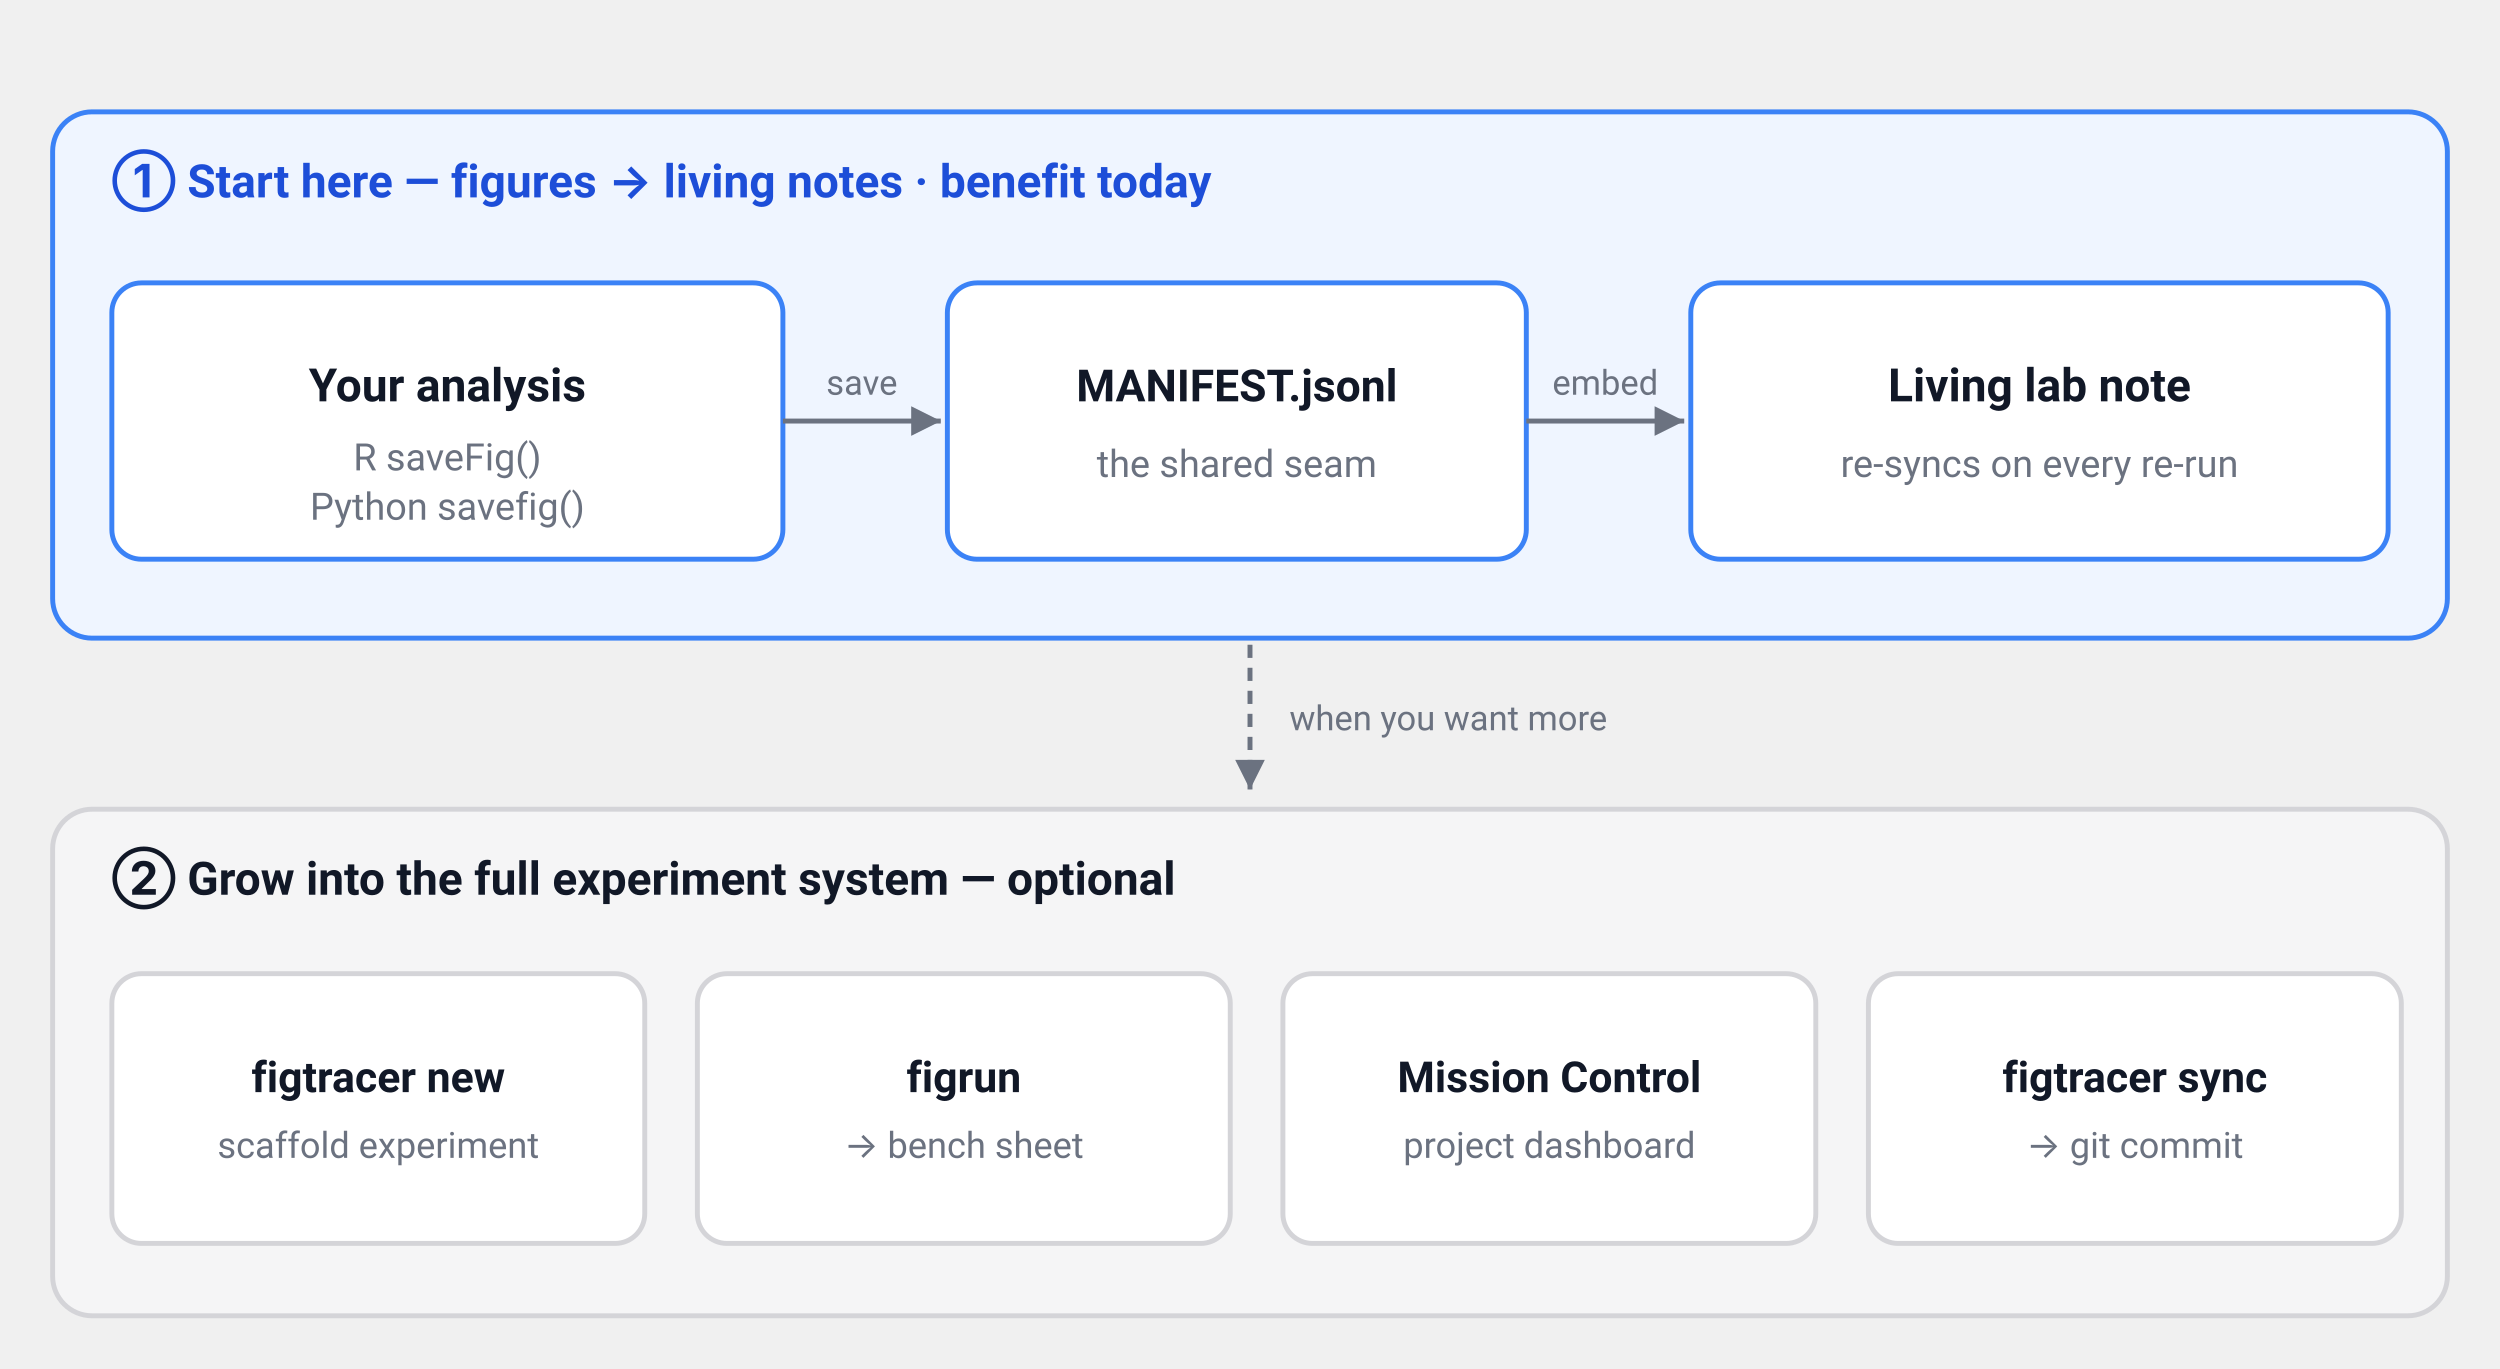
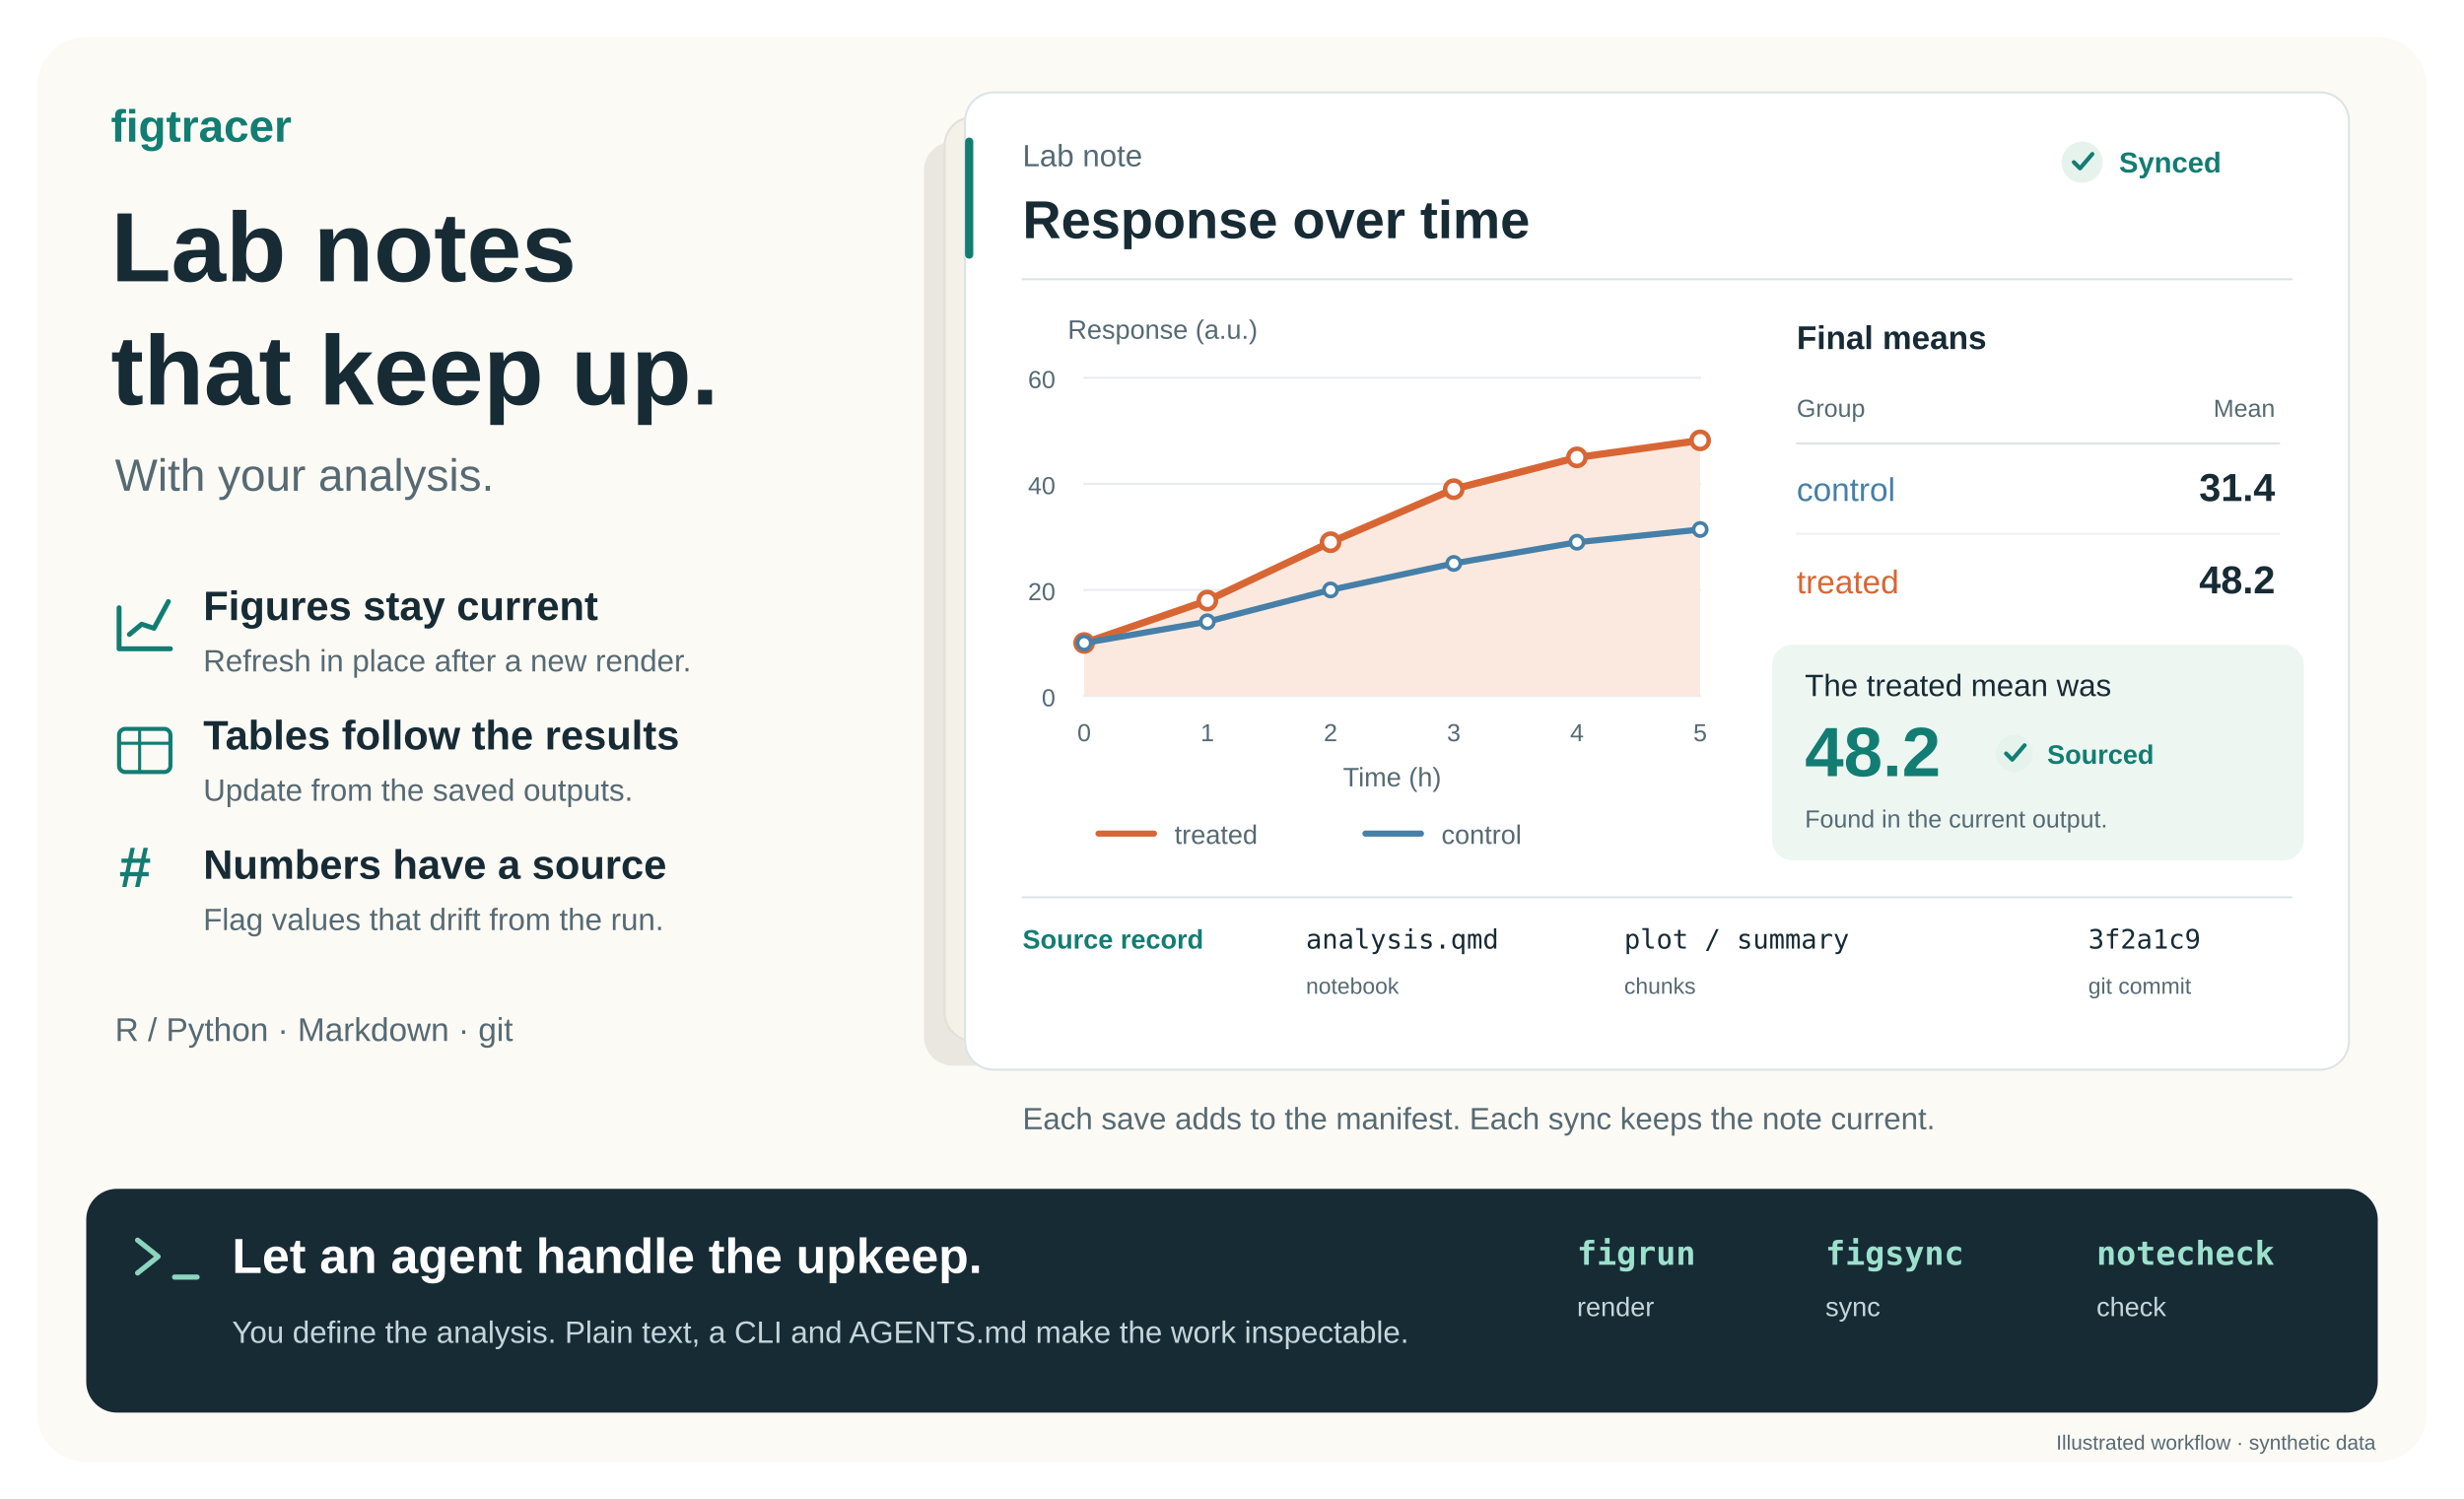
- <svg xmlns="http://www.w3.org/2000/svg" viewBox="0 0 760 416" role="img" font-family="system-ui, -apple-system, Segoe UI, Roboto, sans-serif">
-   <defs>
-     <marker id="ah" markerWidth="9" markerHeight="9" refX="6" refY="3" orient="auto">
-       <path d="M0,0 L6,3 L0,6 Z" fill="#6b7280" />
-     </marker>
-   </defs>
-   <rect x="16" y="34" width="728" height="160" rx="12" fill="#eff5ff" stroke="#3b82f6" stroke-width="1.5" />
-   <text x="34" y="60" font-size="14" font-weight="700" fill="#1d4ed8">① Start here — figures → living notes · benefit today</text>
-   <rect x="34" y="86" width="204" height="84" rx="9" fill="#ffffff" stroke="#3b82f6" stroke-width="1.5" />
-   <text x="136" y="122" text-anchor="middle" font-size="14" font-weight="700" fill="#111827">Your analysis</text>
-   <text x="136" y="143" text-anchor="middle" font-size="11.5" fill="#6b7280">R saveFig()</text>
-   <text x="136" y="158" text-anchor="middle" font-size="11.5" fill="#6b7280">Python savefig()</text>
-   <line x1="238" y1="128" x2="286" y2="128" stroke="#6b7280" stroke-width="1.5" marker-end="url(#ah)" />
-   <text x="262" y="120" text-anchor="middle" font-size="10.5" fill="#6b7280">save</text>
-   <rect x="288" y="86" width="176" height="84" rx="9" fill="#ffffff" stroke="#3b82f6" stroke-width="1.5" />
-   <text x="376" y="122" text-anchor="middle" font-size="13.5" font-weight="700" fill="#111827">MANIFEST.jsonl</text>
-   <text x="376" y="145" text-anchor="middle" font-size="11.5" fill="#6b7280">the shared seam</text>
-   <line x1="464" y1="128" x2="512" y2="128" stroke="#6b7280" stroke-width="1.5" marker-end="url(#ah)" />
-   <text x="488" y="120" text-anchor="middle" font-size="10.5" fill="#6b7280">embed</text>
-   <rect x="514" y="86" width="212" height="84" rx="9" fill="#ffffff" stroke="#3b82f6" stroke-width="1.5" />
-   <text x="620" y="122" text-anchor="middle" font-size="14" font-weight="700" fill="#111827">Living lab note</text>
-   <text x="620" y="145" text-anchor="middle" font-size="11.5" fill="#6b7280">re-syncs on every re-run</text>
-   <line x1="380" y1="196" x2="380" y2="240" stroke="#6b7280" stroke-width="1.5" stroke-dasharray="4 3" marker-end="url(#ah)" />
-   <text x="392" y="222" font-size="10.5" fill="#6b7280">when you want more</text>
-   <rect x="16" y="246" width="728" height="154" rx="12" fill="#f5f5f6" stroke="#d4d4d8" stroke-width="1.5" />
-   <text x="34" y="272" font-size="14" font-weight="700" fill="#111827">② Grow into the full experiment system — optional</text>
-   <rect x="34" y="296" width="162" height="82" rx="9" fill="#ffffff" stroke="#d4d4d8" stroke-width="1.5" />
-   <text x="115" y="332" text-anchor="middle" font-size="13" font-weight="700" fill="#111827">figtracer new</text>
-   <text x="115" y="352" text-anchor="middle" font-size="11" fill="#6b7280">scaffold experiment</text>
-   <rect x="212" y="296" width="162" height="82" rx="9" fill="#ffffff" stroke="#d4d4d8" stroke-width="1.5" />
-   <text x="293" y="332" text-anchor="middle" font-size="13" font-weight="700" fill="#111827">figrun</text>
-   <text x="293" y="352" text-anchor="middle" font-size="11" fill="#6b7280">→ bench sheet</text>
-   <rect x="390" y="296" width="162" height="82" rx="9" fill="#ffffff" stroke="#d4d4d8" stroke-width="1.5" />
-   <text x="471" y="332" text-anchor="middle" font-size="13" font-weight="700" fill="#111827">Mission Control</text>
-   <text x="471" y="352" text-anchor="middle" font-size="11" fill="#6b7280">project dashboard</text>
-   <rect x="568" y="296" width="162" height="82" rx="9" fill="#ffffff" stroke="#d4d4d8" stroke-width="1.5" />
-   <text x="649" y="332" text-anchor="middle" font-size="13" font-weight="700" fill="#111827">figtracer sync</text>
-   <text x="649" y="352" text-anchor="middle" font-size="11" fill="#6b7280">→ git commit</text>
+ <svg xmlns="http://www.w3.org/2000/svg" width="1200" height="730" viewBox="0 0 1200 730" role="img" aria-labelledby="title desc">
+   <rect x="0" y="0" width="1200" height="730" rx="0" fill="#FFFFFF" stroke="none" stroke-width="1" />
+   <rect x="18" y="18" width="1164" height="694" rx="24" fill="#FCFAF5" stroke="none" stroke-width="1" />
+   <text x="54" y="69" fill="#127D72" font-family="-apple-system, BlinkMacSystemFont, Segoe UI, Arial, sans-serif" font-size="22" font-weight="700" text-anchor="start">figtracer</text>
+   <text x="54" y="137" fill="#172B35" font-family="-apple-system, BlinkMacSystemFont, Segoe UI, Arial, sans-serif" font-size="48" font-weight="700" text-anchor="start">Lab notes</text>
+   <text x="54" y="197" fill="#172B35" font-family="-apple-system, BlinkMacSystemFont, Segoe UI, Arial, sans-serif" font-size="48" font-weight="700" text-anchor="start">that keep up.</text>
+   <text x="56" y="239" fill="#566A73" font-family="-apple-system, BlinkMacSystemFont, Segoe UI, Arial, sans-serif" font-size="22" font-weight="400" text-anchor="start">With your analysis.</text>
+   <path d="M58 296 v20 h25 M63 309 l6 -5 l6 2 l7 -13" fill="none" stroke="#127D72" stroke-width="2.4" stroke-linecap="round" stroke-linejoin="round" />
+   <text x="99" y="302" fill="#172B35" font-family="-apple-system, BlinkMacSystemFont, Segoe UI, Arial, sans-serif" font-size="20" font-weight="600" text-anchor="start">Figures stay current</text>
+   <text x="99" y="327" fill="#566A73" font-family="-apple-system, BlinkMacSystemFont, Segoe UI, Arial, sans-serif" font-size="15" font-weight="400" text-anchor="start">Refresh in place after a new render.</text>
+   <rect x="58" y="355" width="25" height="21" rx="3" fill="none" stroke="#127D72" stroke-width="2" />
+   <path d="M58 362 L83 362" fill="none" stroke="#127D72" stroke-width="1.5" stroke-linecap="round" stroke-linejoin="round" />
+   <path d="M68 355 L68 376" fill="none" stroke="#127D72" stroke-width="1.5" stroke-linecap="round" stroke-linejoin="round" />
+   <text x="99" y="365" fill="#172B35" font-family="-apple-system, BlinkMacSystemFont, Segoe UI, Arial, sans-serif" font-size="20" font-weight="600" text-anchor="start">Tables follow the results</text>
+   <text x="99" y="390" fill="#566A73" font-family="-apple-system, BlinkMacSystemFont, Segoe UI, Arial, sans-serif" font-size="15" font-weight="400" text-anchor="start">Update from the saved outputs.</text>
+   <text x="58" y="432" fill="#127D72" font-family="-apple-system, BlinkMacSystemFont, Segoe UI, Arial, sans-serif" font-size="28" font-weight="600" text-anchor="start">#</text>
+   <text x="99" y="428" fill="#172B35" font-family="-apple-system, BlinkMacSystemFont, Segoe UI, Arial, sans-serif" font-size="20" font-weight="600" text-anchor="start">Numbers have a source</text>
+   <text x="99" y="453" fill="#566A73" font-family="-apple-system, BlinkMacSystemFont, Segoe UI, Arial, sans-serif" font-size="15" font-weight="400" text-anchor="start">Flag values that drift from the run.</text>
+   <text x="56" y="507" fill="#566A73" font-family="-apple-system, BlinkMacSystemFont, Segoe UI, Arial, sans-serif" font-size="16" font-weight="400" text-anchor="start">R / Python  ·  Markdown  ·  git</text>
+   <rect x="450" y="69" width="674" height="450" rx="14" fill="#E9E7DF" stroke="none" stroke-width="1" />
+   <rect x="460" y="57" width="674" height="450" rx="14" fill="#F4F1E9" stroke="#E3E0D8" stroke-width="1" />
+   <rect x="470" y="45" width="674" height="476" rx="14" fill="#FFFFFF" stroke="#DCE4E5" stroke-width="1" />
+   <rect x="470" y="67" width="4" height="59" rx="2" fill="#127D72" stroke="none" stroke-width="1" />
+   <text x="498" y="81" fill="#566A73" font-family="-apple-system, BlinkMacSystemFont, Segoe UI, Arial, sans-serif" font-size="15" font-weight="400" text-anchor="start">Lab note</text>
+   <text x="498" y="116" fill="#172B35" font-family="-apple-system, BlinkMacSystemFont, Segoe UI, Arial, sans-serif" font-size="26" font-weight="650" text-anchor="start">Response over time</text>
+   <circle cx="1014" cy="79" r="10" fill="#E6F3ED" stroke="none" stroke-width="1" />
+   <path d="M1010 79 l3 3 l6 -7" fill="none" stroke="#127D72" stroke-width="2" stroke-linecap="round" stroke-linejoin="round" />
+   <text x="1032" y="84" fill="#127D72" font-family="-apple-system, BlinkMacSystemFont, Segoe UI, Arial, sans-serif" font-size="14" font-weight="600" text-anchor="start">Synced</text>
+   <path d="M498 136 L1116 136" fill="none" stroke="#DCE4E5" stroke-width="1" stroke-linecap="round" stroke-linejoin="round" />
+   <text x="520" y="165" fill="#566A73" font-family="-apple-system, BlinkMacSystemFont, Segoe UI, Arial, sans-serif" font-size="13" font-weight="400" text-anchor="start">Response (a.u.)</text>
+   <path d="M528 339.0 L828 339.0" fill="none" stroke="#E8EDEF" stroke-width="1" stroke-linecap="round" stroke-linejoin="round" />
+   <text x="514" y="344.0" fill="#566A73" font-family="-apple-system, BlinkMacSystemFont, Segoe UI, Arial, sans-serif" font-size="12" font-weight="400" text-anchor="end">0</text>
+   <path d="M528 287.333 L828 287.333" fill="none" stroke="#E8EDEF" stroke-width="1" stroke-linecap="round" stroke-linejoin="round" />
+   <text x="514" y="292.333" fill="#566A73" font-family="-apple-system, BlinkMacSystemFont, Segoe UI, Arial, sans-serif" font-size="12" font-weight="400" text-anchor="end">20</text>
+   <path d="M528 235.667 L828 235.667" fill="none" stroke="#E8EDEF" stroke-width="1" stroke-linecap="round" stroke-linejoin="round" />
+   <text x="514" y="240.667" fill="#566A73" font-family="-apple-system, BlinkMacSystemFont, Segoe UI, Arial, sans-serif" font-size="12" font-weight="400" text-anchor="end">40</text>
+   <path d="M528 184.0 L828 184.0" fill="none" stroke="#E8EDEF" stroke-width="1" stroke-linecap="round" stroke-linejoin="round" />
+   <text x="514" y="189.0" fill="#566A73" font-family="-apple-system, BlinkMacSystemFont, Segoe UI, Arial, sans-serif" font-size="12" font-weight="400" text-anchor="end">60</text>
+   <path d="M528.0 313.2 L588.0 292.5 L648.0 264.1 L708.0 238.2 L768.0 222.8 L828.0 214.5 L828 339 L528 339 Z" fill="#FBE9DF" stroke="none" stroke-width="0" stroke-linecap="round" stroke-linejoin="round" />
+   <path d="M528.0 313.2 L588.0 292.5 L648.0 264.1 L708.0 238.2 L768.0 222.8 L828.0 214.5" fill="none" stroke="#D86634" stroke-width="3.5" stroke-linecap="round" stroke-linejoin="round" />
+   <circle cx="528.0" cy="313.167" r="4.2" fill="#FFFFFF" stroke="#D86634" stroke-width="2.2" />
+   <circle cx="588.0" cy="292.5" r="4.2" fill="#FFFFFF" stroke="#D86634" stroke-width="2.2" />
+   <circle cx="648.0" cy="264.083" r="4.2" fill="#FFFFFF" stroke="#D86634" stroke-width="2.2" />
+   <circle cx="708.0" cy="238.25" r="4.2" fill="#FFFFFF" stroke="#D86634" stroke-width="2.2" />
+   <circle cx="768.0" cy="222.75" r="4.2" fill="#FFFFFF" stroke="#D86634" stroke-width="2.2" />
+   <circle cx="828.0" cy="214.483" r="4.2" fill="#FFFFFF" stroke="#D86634" stroke-width="2.2" />
+   <text x="528.0" y="361" fill="#566A73" font-family="-apple-system, BlinkMacSystemFont, Segoe UI, Arial, sans-serif" font-size="12" font-weight="400" text-anchor="middle">0</text>
+   <text x="588.0" y="361" fill="#566A73" font-family="-apple-system, BlinkMacSystemFont, Segoe UI, Arial, sans-serif" font-size="12" font-weight="400" text-anchor="middle">1</text>
+   <text x="648.0" y="361" fill="#566A73" font-family="-apple-system, BlinkMacSystemFont, Segoe UI, Arial, sans-serif" font-size="12" font-weight="400" text-anchor="middle">2</text>
+   <text x="708.0" y="361" fill="#566A73" font-family="-apple-system, BlinkMacSystemFont, Segoe UI, Arial, sans-serif" font-size="12" font-weight="400" text-anchor="middle">3</text>
+   <text x="768.0" y="361" fill="#566A73" font-family="-apple-system, BlinkMacSystemFont, Segoe UI, Arial, sans-serif" font-size="12" font-weight="400" text-anchor="middle">4</text>
+   <text x="828.0" y="361" fill="#566A73" font-family="-apple-system, BlinkMacSystemFont, Segoe UI, Arial, sans-serif" font-size="12" font-weight="400" text-anchor="middle">5</text>
+   <text x="678.0" y="383" fill="#566A73" font-family="-apple-system, BlinkMacSystemFont, Segoe UI, Arial, sans-serif" font-size="13" font-weight="400" text-anchor="middle">Time (h)</text>
+   <path d="M535 406 L562 406" fill="none" stroke="#D86634" stroke-width="3" stroke-linecap="round" stroke-linejoin="round" />
+   <text x="572" y="411" fill="#566A73" font-family="-apple-system, BlinkMacSystemFont, Segoe UI, Arial, sans-serif" font-size="13" font-weight="400" text-anchor="start">treated</text>
+   <path d="M528.0 313.2 L588.0 302.8 L648.0 287.3 L708.0 274.4 L768.0 264.1 L828.0 257.9" fill="none" stroke="#467FA8" stroke-width="3" stroke-linecap="round" stroke-linejoin="round" />
+   <circle cx="528" cy="313.167" r="3.2" fill="#FFFFFF" stroke="#467FA8" stroke-width="1.8" />
+   <circle cx="588" cy="302.833" r="3.2" fill="#FFFFFF" stroke="#467FA8" stroke-width="1.8" />
+   <circle cx="648" cy="287.333" r="3.2" fill="#FFFFFF" stroke="#467FA8" stroke-width="1.8" />
+   <circle cx="708" cy="274.417" r="3.2" fill="#FFFFFF" stroke="#467FA8" stroke-width="1.8" />
+   <circle cx="768" cy="264.083" r="3.2" fill="#FFFFFF" stroke="#467FA8" stroke-width="1.8" />
+   <circle cx="828" cy="257.883" r="3.2" fill="#FFFFFF" stroke="#467FA8" stroke-width="1.8" />
+   <path d="M665 406 L692 406" fill="none" stroke="#467FA8" stroke-width="3" stroke-linecap="round" stroke-linejoin="round" />
+   <text x="702" y="411" fill="#566A73" font-family="-apple-system, BlinkMacSystemFont, Segoe UI, Arial, sans-serif" font-size="13" font-weight="400" text-anchor="start">control</text>
+   <text x="875" y="170" fill="#172B35" font-family="-apple-system, BlinkMacSystemFont, Segoe UI, Arial, sans-serif" font-size="16" font-weight="600" text-anchor="start">Final means</text>
+   <text x="875" y="203" fill="#566A73" font-family="-apple-system, BlinkMacSystemFont, Segoe UI, Arial, sans-serif" font-size="12" font-weight="400" text-anchor="start">Group</text>
+   <text x="1108" y="203" fill="#566A73" font-family="-apple-system, BlinkMacSystemFont, Segoe UI, Arial, sans-serif" font-size="12" font-weight="400" text-anchor="end">Mean</text>
+   <path d="M875 216 L1110 216" fill="none" stroke="#DCE4E5" stroke-width="1" stroke-linecap="round" stroke-linejoin="round" />
+   <text x="875" y="244" fill="#467FA8" font-family="-apple-system, BlinkMacSystemFont, Segoe UI, Arial, sans-serif" font-size="16" font-weight="400" text-anchor="start">control</text>
+   <text x="1108" y="244" fill="#172B35" font-family="-apple-system, BlinkMacSystemFont, Segoe UI, Arial, sans-serif" font-size="19" font-weight="600" text-anchor="end">31.4</text>
+   <path d="M875 260 L1110 260" fill="none" stroke="#EEF1F2" stroke-width="1" stroke-linecap="round" stroke-linejoin="round" />
+   <text x="875" y="289" fill="#D86634" font-family="-apple-system, BlinkMacSystemFont, Segoe UI, Arial, sans-serif" font-size="16" font-weight="400" text-anchor="start">treated</text>
+   <text x="1108" y="289" fill="#172B35" font-family="-apple-system, BlinkMacSystemFont, Segoe UI, Arial, sans-serif" font-size="19" font-weight="600" text-anchor="end">48.2</text>
+   <rect x="863" y="314" width="259" height="105" rx="10" fill="#EDF6F1" stroke="none" stroke-width="1" />
+   <text x="879" y="339" fill="#172B35" font-family="-apple-system, BlinkMacSystemFont, Segoe UI, Arial, sans-serif" font-size="15" font-weight="400" text-anchor="start">The treated mean was</text>
+   <text x="879" y="378" fill="#127D72" font-family="-apple-system, BlinkMacSystemFont, Segoe UI, Arial, sans-serif" font-size="34" font-weight="650" text-anchor="start">48.2</text>
+   <circle cx="981" cy="367" r="9" fill="#E6F3ED" stroke="none" stroke-width="1" />
+   <path d="M977 367 l3 3 l6 -7" fill="none" stroke="#127D72" stroke-width="2" stroke-linecap="round" stroke-linejoin="round" />
+   <text x="997" y="372" fill="#127D72" font-family="-apple-system, BlinkMacSystemFont, Segoe UI, Arial, sans-serif" font-size="13" font-weight="600" text-anchor="start">Sourced</text>
+   <text x="879" y="403" fill="#566A73" font-family="-apple-system, BlinkMacSystemFont, Segoe UI, Arial, sans-serif" font-size="12" font-weight="400" text-anchor="start">Found in the current output.</text>
+   <path d="M498 437 L1116 437" fill="none" stroke="#DCE4E5" stroke-width="1" stroke-linecap="round" stroke-linejoin="round" />
+   <text x="498" y="462" fill="#127D72" font-family="-apple-system, BlinkMacSystemFont, Segoe UI, Arial, sans-serif" font-size="13" font-weight="650" text-anchor="start">Source record</text>
+   <text x="636" y="462" fill="#172B35" font-family="ui-monospace, SFMono-Regular, Menlo, Consolas, monospace" font-size="13" font-weight="500" text-anchor="start">analysis.qmd</text>
+   <text x="791" y="462" fill="#172B35" font-family="ui-monospace, SFMono-Regular, Menlo, Consolas, monospace" font-size="13" font-weight="500" text-anchor="start">plot / summary</text>
+   <text x="1017" y="462" fill="#172B35" font-family="ui-monospace, SFMono-Regular, Menlo, Consolas, monospace" font-size="13" font-weight="500" text-anchor="start">3f2a1c9</text>
+   <text x="636" y="484" fill="#566A73" font-family="-apple-system, BlinkMacSystemFont, Segoe UI, Arial, sans-serif" font-size="11" font-weight="400" text-anchor="start">notebook</text>
+   <text x="791" y="484" fill="#566A73" font-family="-apple-system, BlinkMacSystemFont, Segoe UI, Arial, sans-serif" font-size="11" font-weight="400" text-anchor="start">chunks</text>
+   <text x="1017" y="484" fill="#566A73" font-family="-apple-system, BlinkMacSystemFont, Segoe UI, Arial, sans-serif" font-size="11" font-weight="400" text-anchor="start">git commit</text>
+   <text x="498" y="550" fill="#566A73" font-family="-apple-system, BlinkMacSystemFont, Segoe UI, Arial, sans-serif" font-size="15" font-weight="400" text-anchor="start">Each save adds to the manifest. Each sync keeps the note current.</text>
+   <rect x="42" y="579" width="1116" height="109" rx="15" fill="#172B35" stroke="none" stroke-width="1" />
+   <path d="M67 604 l10 8 l-10 8 M85 622 h11" fill="none" stroke="#8CD5BF" stroke-width="2.5" stroke-linecap="round" stroke-linejoin="round" />
+   <text x="113" y="620" fill="#FFFFFF" font-family="-apple-system, BlinkMacSystemFont, Segoe UI, Arial, sans-serif" font-size="24" font-weight="600" text-anchor="start">Let an agent handle the upkeep.</text>
+   <text x="113" y="654" fill="#C5D6DB" font-family="-apple-system, BlinkMacSystemFont, Segoe UI, Arial, sans-serif" font-size="15" font-weight="400" text-anchor="start">You define the analysis. Plain text, a CLI and AGENTS.md make the work inspectable.</text>
+   <text x="768" y="616" fill="#9DE1CD" font-family="ui-monospace, SFMono-Regular, Menlo, Consolas, monospace" font-size="16" font-weight="600" text-anchor="start">figrun</text>
+   <text x="889" y="616" fill="#9DE1CD" font-family="ui-monospace, SFMono-Regular, Menlo, Consolas, monospace" font-size="16" font-weight="600" text-anchor="start">figsync</text>
+   <text x="1021" y="616" fill="#9DE1CD" font-family="ui-monospace, SFMono-Regular, Menlo, Consolas, monospace" font-size="16" font-weight="600" text-anchor="start">notecheck</text>
+   <text x="768" y="641" fill="#C5D6DB" font-family="-apple-system, BlinkMacSystemFont, Segoe UI, Arial, sans-serif" font-size="13" font-weight="400" text-anchor="start">render</text>
+   <text x="889" y="641" fill="#C5D6DB" font-family="-apple-system, BlinkMacSystemFont, Segoe UI, Arial, sans-serif" font-size="13" font-weight="400" text-anchor="start">sync</text>
+   <text x="1021" y="641" fill="#C5D6DB" font-family="-apple-system, BlinkMacSystemFont, Segoe UI, Arial, sans-serif" font-size="13" font-weight="400" text-anchor="start">check</text>
+   <text x="1157" y="706" fill="#566A73" font-family="-apple-system, BlinkMacSystemFont, Segoe UI, Arial, sans-serif" font-size="10" font-weight="400" text-anchor="end">Illustrated workflow · synthetic data</text>
</svg>
